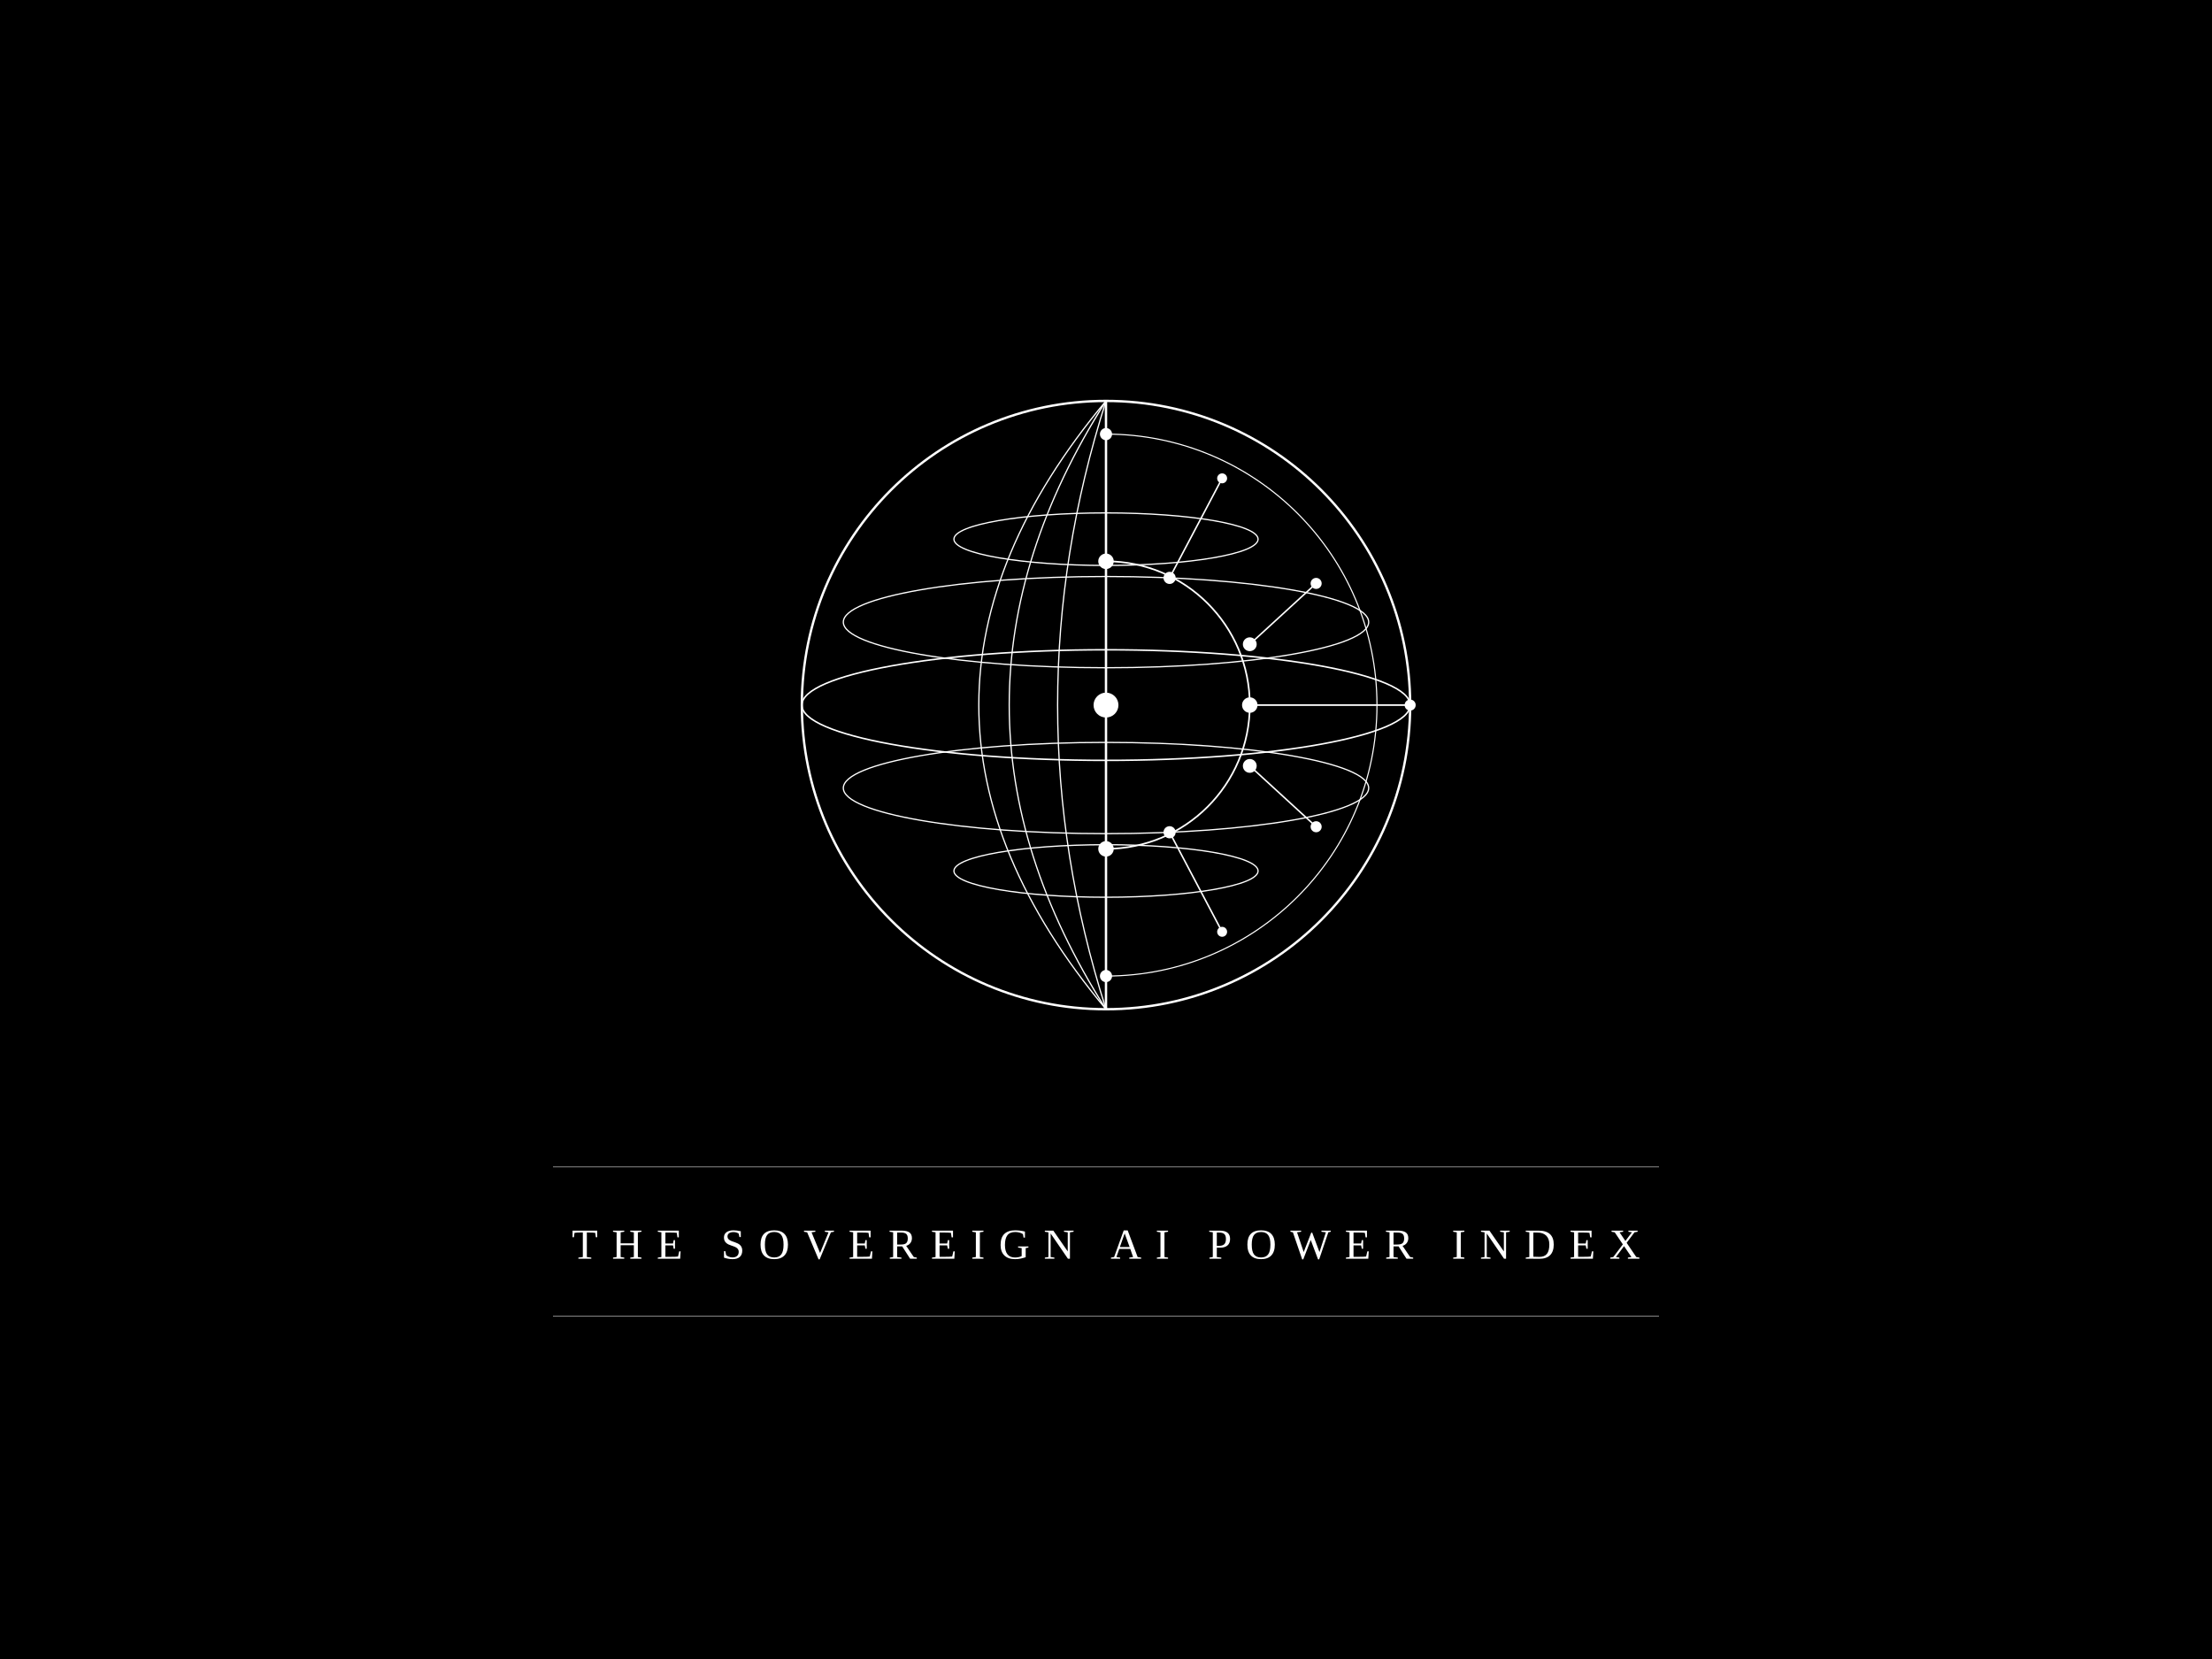
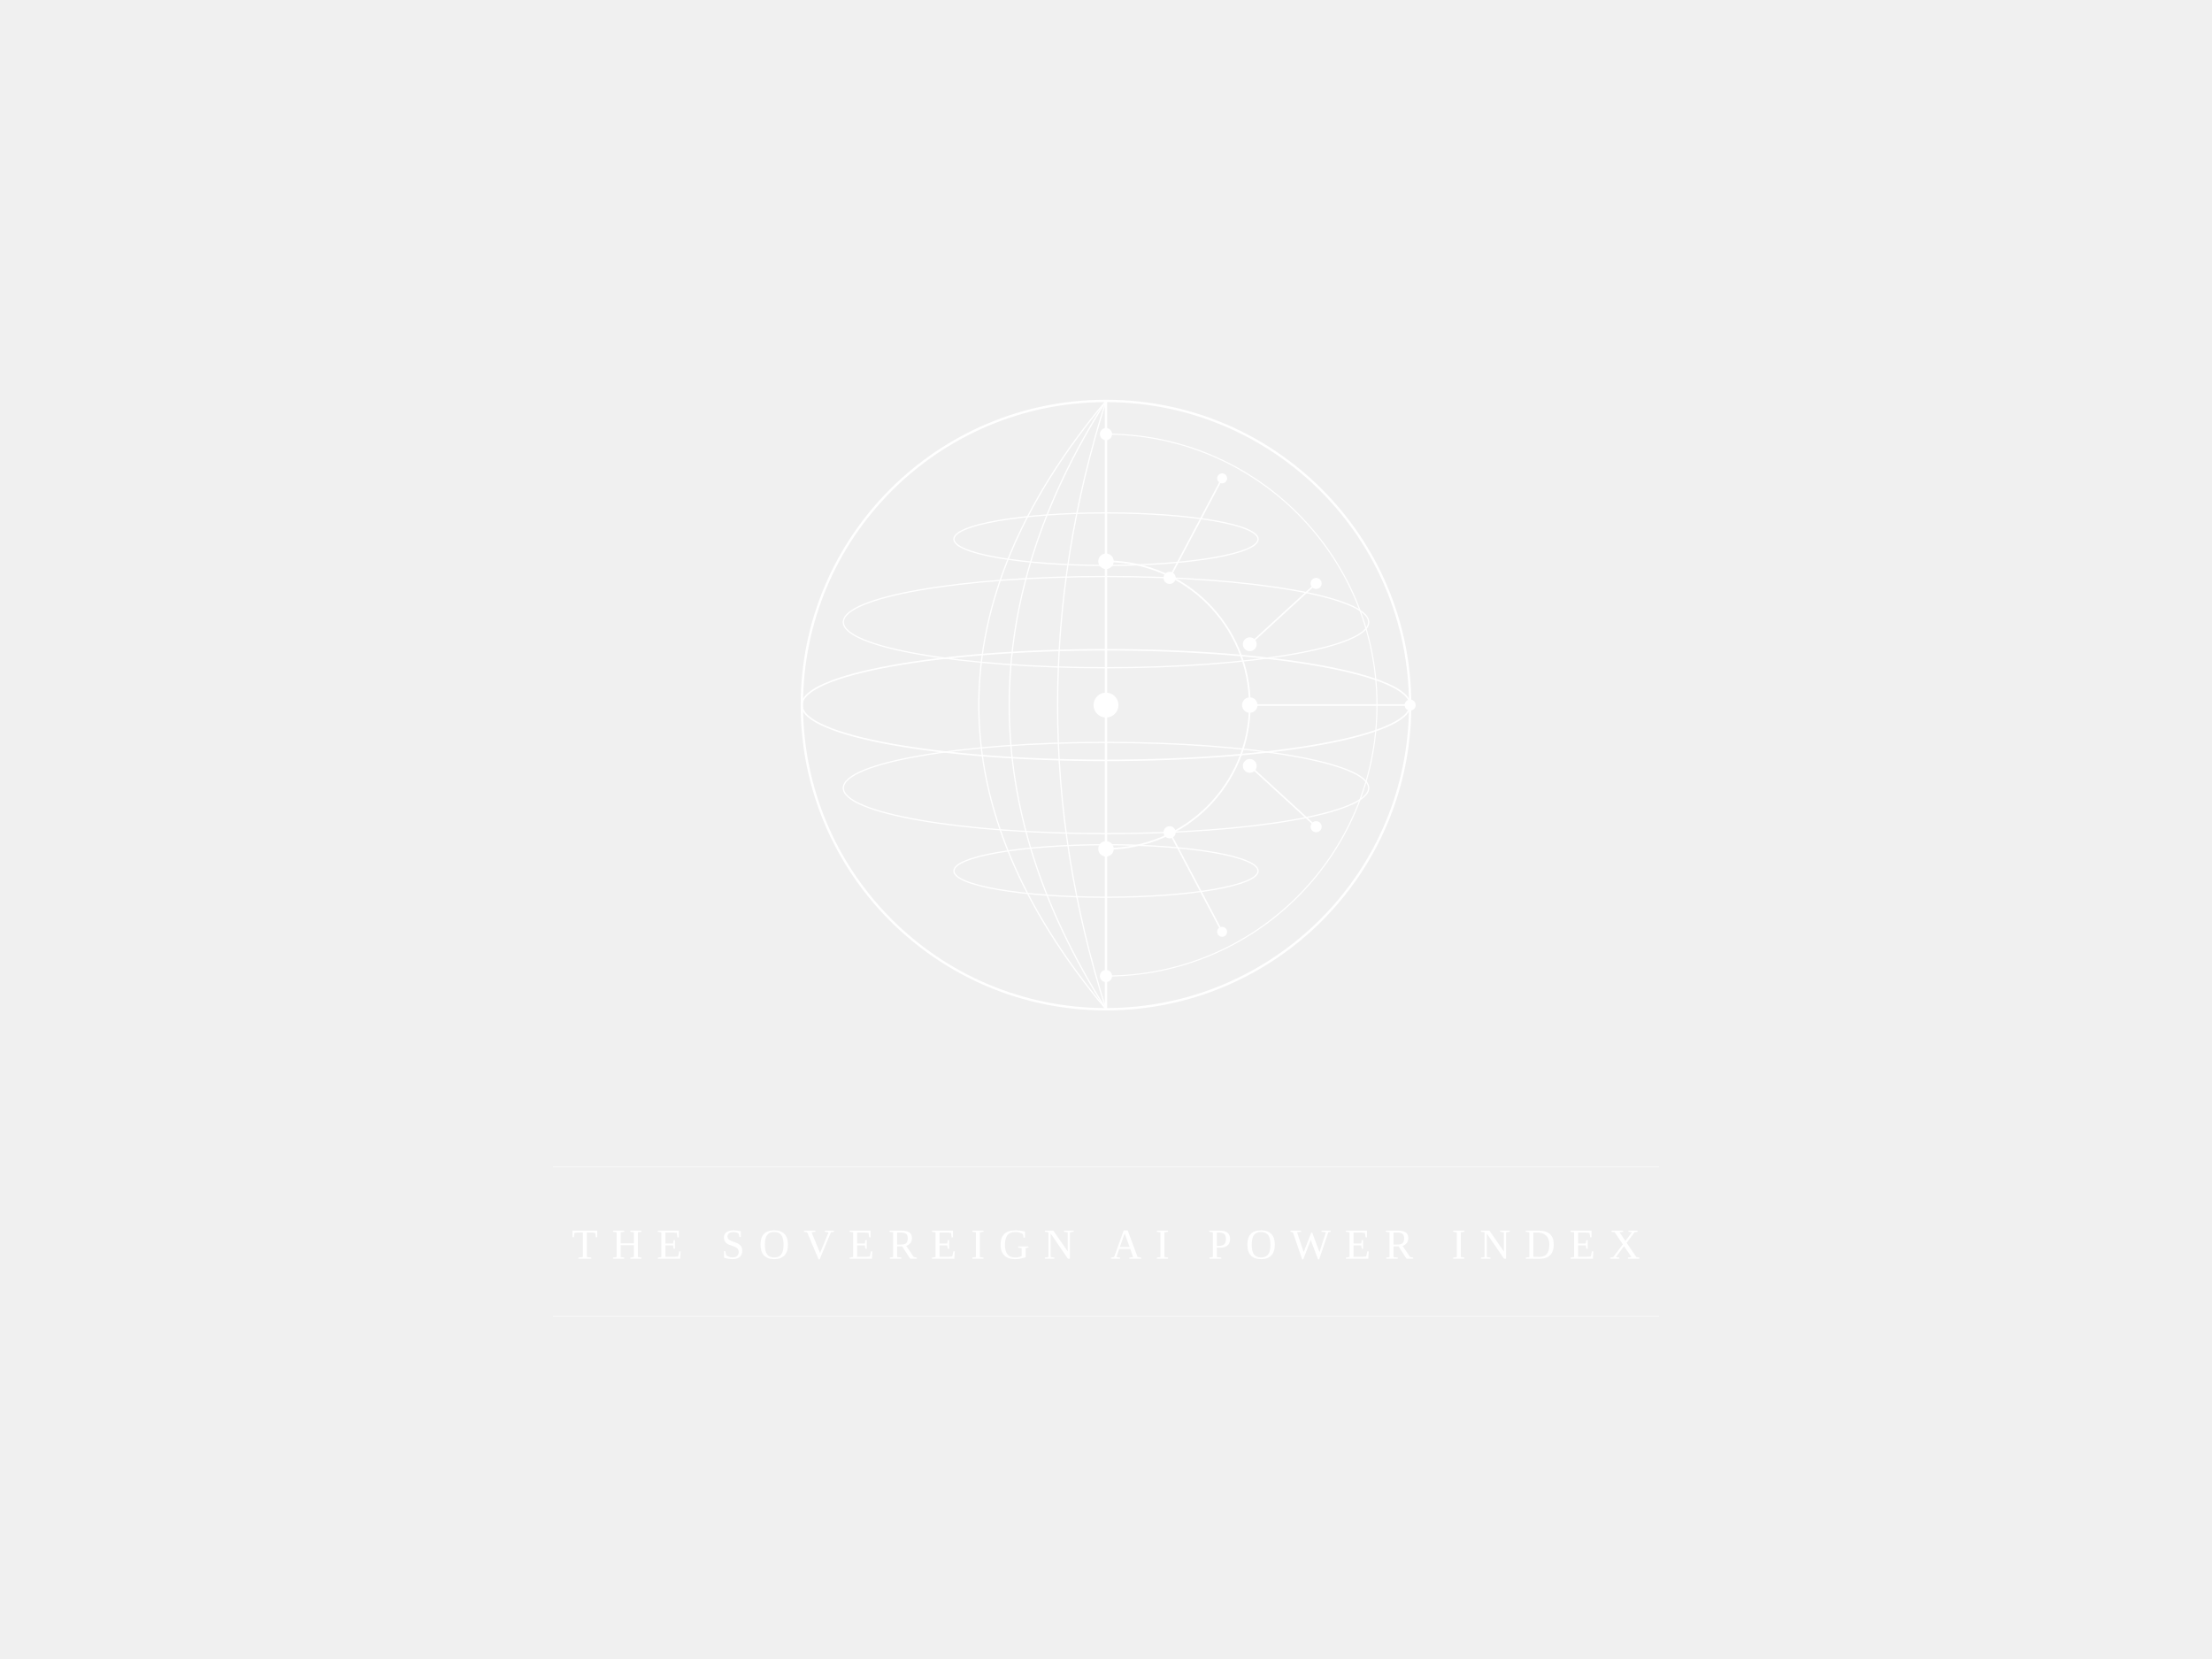
<svg xmlns="http://www.w3.org/2000/svg" width="800" height="600" viewBox="0 0 800 600">
-   <rect fill="#000000" x="0" y="0" width="800" height="600" />
  <circle fill="none" stroke="#ffffff" stroke-width="0.85" cx="400" cy="255" r="110" />
  <ellipse fill="none" stroke="#ffffff" stroke-width="0.45" cx="400" cy="195" rx="55" ry="9.5" />
  <ellipse fill="none" stroke="#ffffff" stroke-width="0.45" cx="400" cy="225" rx="95" ry="16.5" />
  <ellipse fill="none" stroke="#ffffff" stroke-width="0.55" cx="400" cy="255" rx="110" ry="20" />
  <ellipse fill="none" stroke="#ffffff" stroke-width="0.45" cx="400" cy="285" rx="95" ry="16.5" />
  <ellipse fill="none" stroke="#ffffff" stroke-width="0.45" cx="400" cy="315" rx="55" ry="9.5" />
  <path fill="none" stroke="#ffffff" stroke-width="0.45" d="M400,145 Q365,255 400,365" />
  <path fill="none" stroke="#ffffff" stroke-width="0.45" d="M400,145 Q330,255 400,365" />
  <path fill="none" stroke="#ffffff" stroke-width="0.45" d="M400,145 Q308,255 400,365" />
  <line x1="400" y1="145" x2="400" y2="365" stroke="#ffffff" stroke-width="0.85" />
  <clipPath id="rightHemi">
    <path d="M400,145 A110,110 0 0 1 400,365 Z" />
  </clipPath>
  <g clip-path="url(#rightHemi)">
    <circle fill="none" stroke="#ffffff" stroke-width="0.6" cx="400" cy="255" r="52" />
    <circle fill="none" stroke="#ffffff" stroke-width="0.4" cx="400" cy="255" r="98" />
    <line fill="none" stroke="#ffffff" stroke-width="0.6" x1="400" y1="157" x2="400" y2="203" />
    <line fill="none" stroke="#ffffff" stroke-width="0.6" x1="400" y1="307" x2="400" y2="353" />
    <line fill="none" stroke="#ffffff" stroke-width="0.5" x1="400" y1="203" x2="400" y2="307" />
    <line fill="none" stroke="#ffffff" stroke-width="0.55" x1="442" y1="173" x2="423" y2="209" />
    <line fill="none" stroke="#ffffff" stroke-width="0.55" x1="476" y1="211" x2="452" y2="233" />
    <line fill="none" stroke="#ffffff" stroke-width="0.6" x1="510" y1="255" x2="452" y2="255" />
    <line fill="none" stroke="#ffffff" stroke-width="0.55" x1="476" y1="299" x2="452" y2="277" />
    <line fill="none" stroke="#ffffff" stroke-width="0.55" x1="442" y1="337" x2="423" y2="301" />
  </g>
  <circle fill="#ffffff" cx="400" cy="255" r="4.5" />
  <circle fill="#ffffff" cx="400" cy="203" r="2.8" />
  <circle fill="#ffffff" cx="400" cy="307" r="2.8" />
  <circle fill="#ffffff" cx="400" cy="157" r="2.2" />
  <circle fill="#ffffff" cx="400" cy="353" r="2.2" />
  <circle fill="#ffffff" cx="452" cy="233" r="2.5" />
  <circle fill="#ffffff" cx="452" cy="277" r="2.5" />
  <circle fill="#ffffff" cx="452" cy="255" r="2.8" />
  <circle fill="#ffffff" cx="423" cy="209" r="2.2" />
  <circle fill="#ffffff" cx="423" cy="301" r="2.2" />
  <circle fill="#ffffff" cx="476" cy="211" r="2.0" />
  <circle fill="#ffffff" cx="476" cy="299" r="2.0" />
  <circle fill="#ffffff" cx="510" cy="255" r="2.0" />
  <circle fill="#ffffff" cx="442" cy="173" r="1.8" />
  <circle fill="#ffffff" cx="442" cy="337" r="1.8" />
  <line x1="200" y1="422" x2="600" y2="422" stroke="#ffffff" stroke-width="0.35" opacity="0.5" />
  <text font-family="Garamond, EB Garamond, Times New Roman, Georgia, serif" font-size="15.5" font-weight="400" fill="#ffffff" letter-spacing="5" text-anchor="middle" dominant-baseline="central" x="400" y="450">THE  SOVEREIGN  AI  POWER  INDEX</text>
  <line x1="200" y1="476" x2="600" y2="476" stroke="#ffffff" stroke-width="0.35" opacity="0.5" />
</svg>
